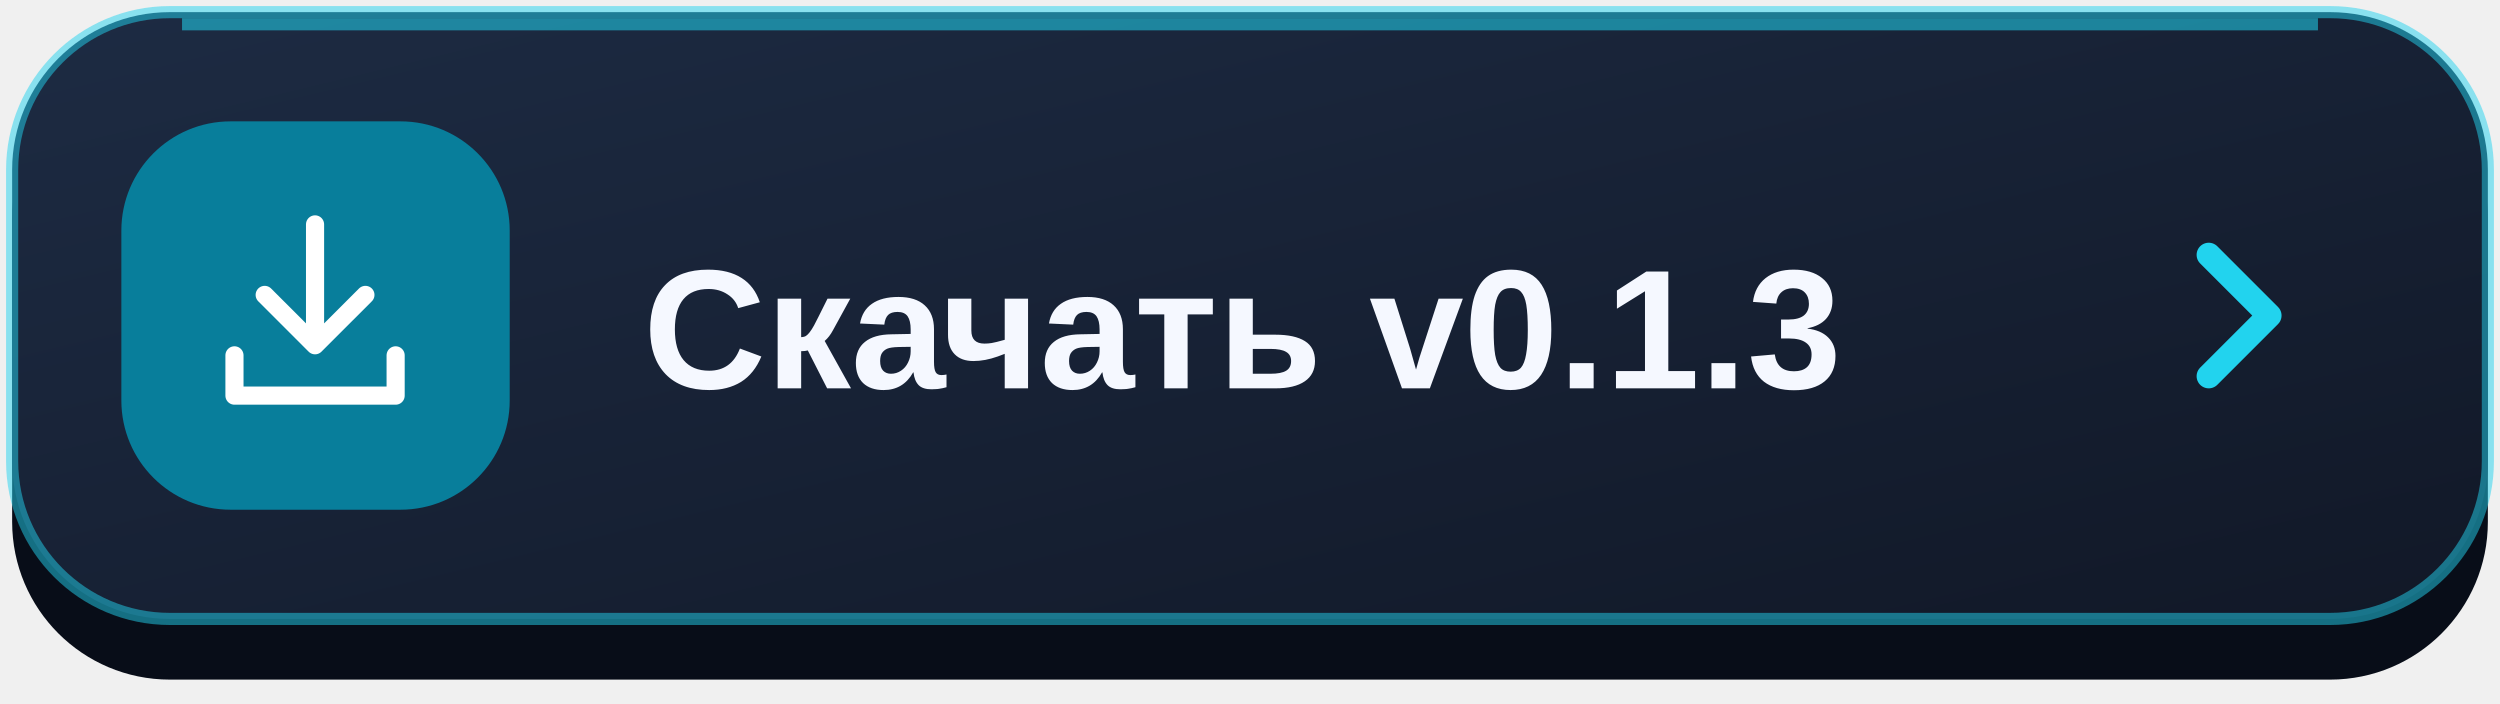
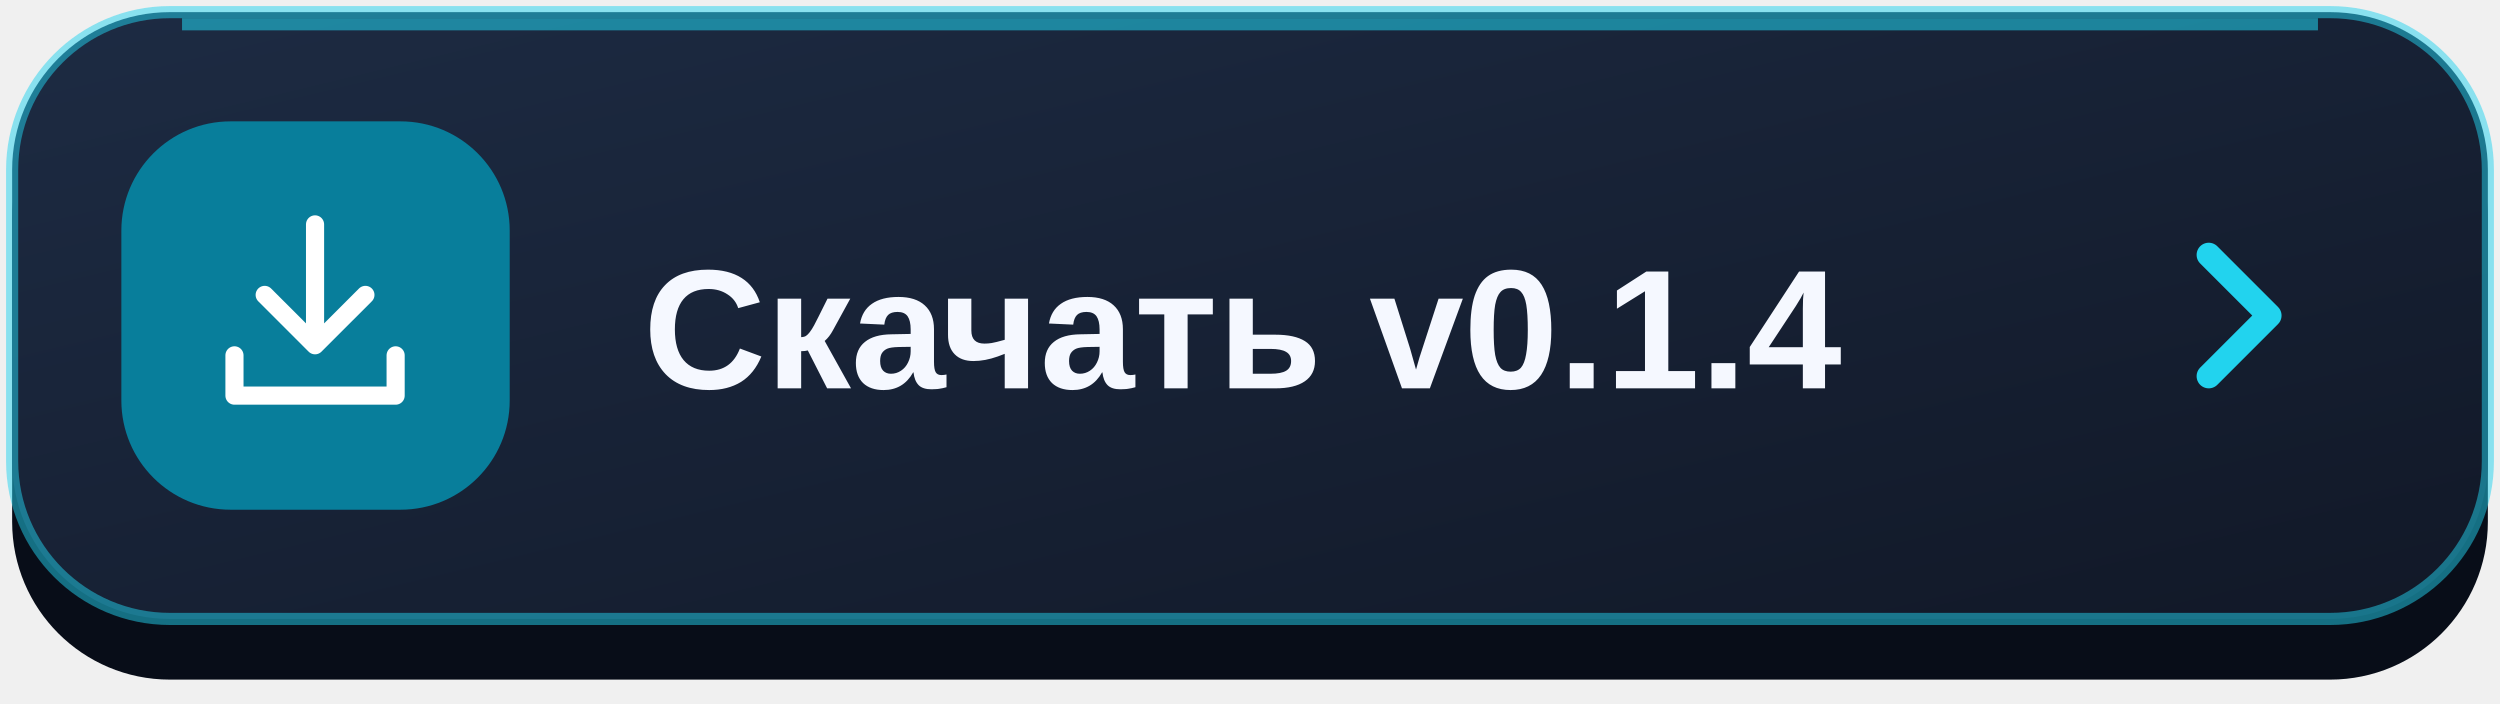
- <svg xmlns="http://www.w3.org/2000/svg" width="206" height="58" viewBox="0 0 206 58" role="img" aria-label="Скачать v0.1.3">
+ <svg xmlns="http://www.w3.org/2000/svg" width="206" height="58" viewBox="0 0 206 58" role="img" aria-label="Скачать v0.1.4">
  <defs>
    <linearGradient id="body" x2="1" y2="1">
      <stop stop-color="#1d2b43" />
      <stop offset="1" stop-color="#111827" />
    </linearGradient>
    <linearGradient id="accent">
      <stop stop-color="#087e9b" />
      <stop offset="1" stop-color="#22d3ee" />
    </linearGradient>
  </defs>
  <rect x="1" y="5" width="204" height="51" rx="13" fill="#080d18" />
  <rect x="1" y="1" width="204" height="50" rx="13" fill="url(#body)" stroke="#22d3ee" stroke-opacity=".5" />
  <path d="M15 2h176" stroke="#22d3ee" stroke-opacity=".55" />
  <rect x="10" y="10" width="32" height="32" rx="9" fill="#087e9b" />
  <g transform="translate(16 16) scale(.83)" fill="none" stroke="#fff" stroke-width="1.8" stroke-linecap="round" stroke-linejoin="round">
    <path d="M12 3v12m-5-5 5 5 5-5M4 16v4h16v-4" />
  </g>
-   <text x="53" y="32" fill="#f5f8ff" font-family="Arial,Helvetica,sans-serif" font-size="14" font-weight="700">Скачать v0.1.3</text>
+   <text x="53" y="32" fill="#f5f8ff" font-family="Arial,Helvetica,sans-serif" font-size="14" font-weight="700">Скачать v0.1.4</text>
  <path d="m182 21 5 5-5 5" fill="none" stroke="#22d3ee" stroke-width="2" stroke-linecap="round" stroke-linejoin="round" />
</svg>
